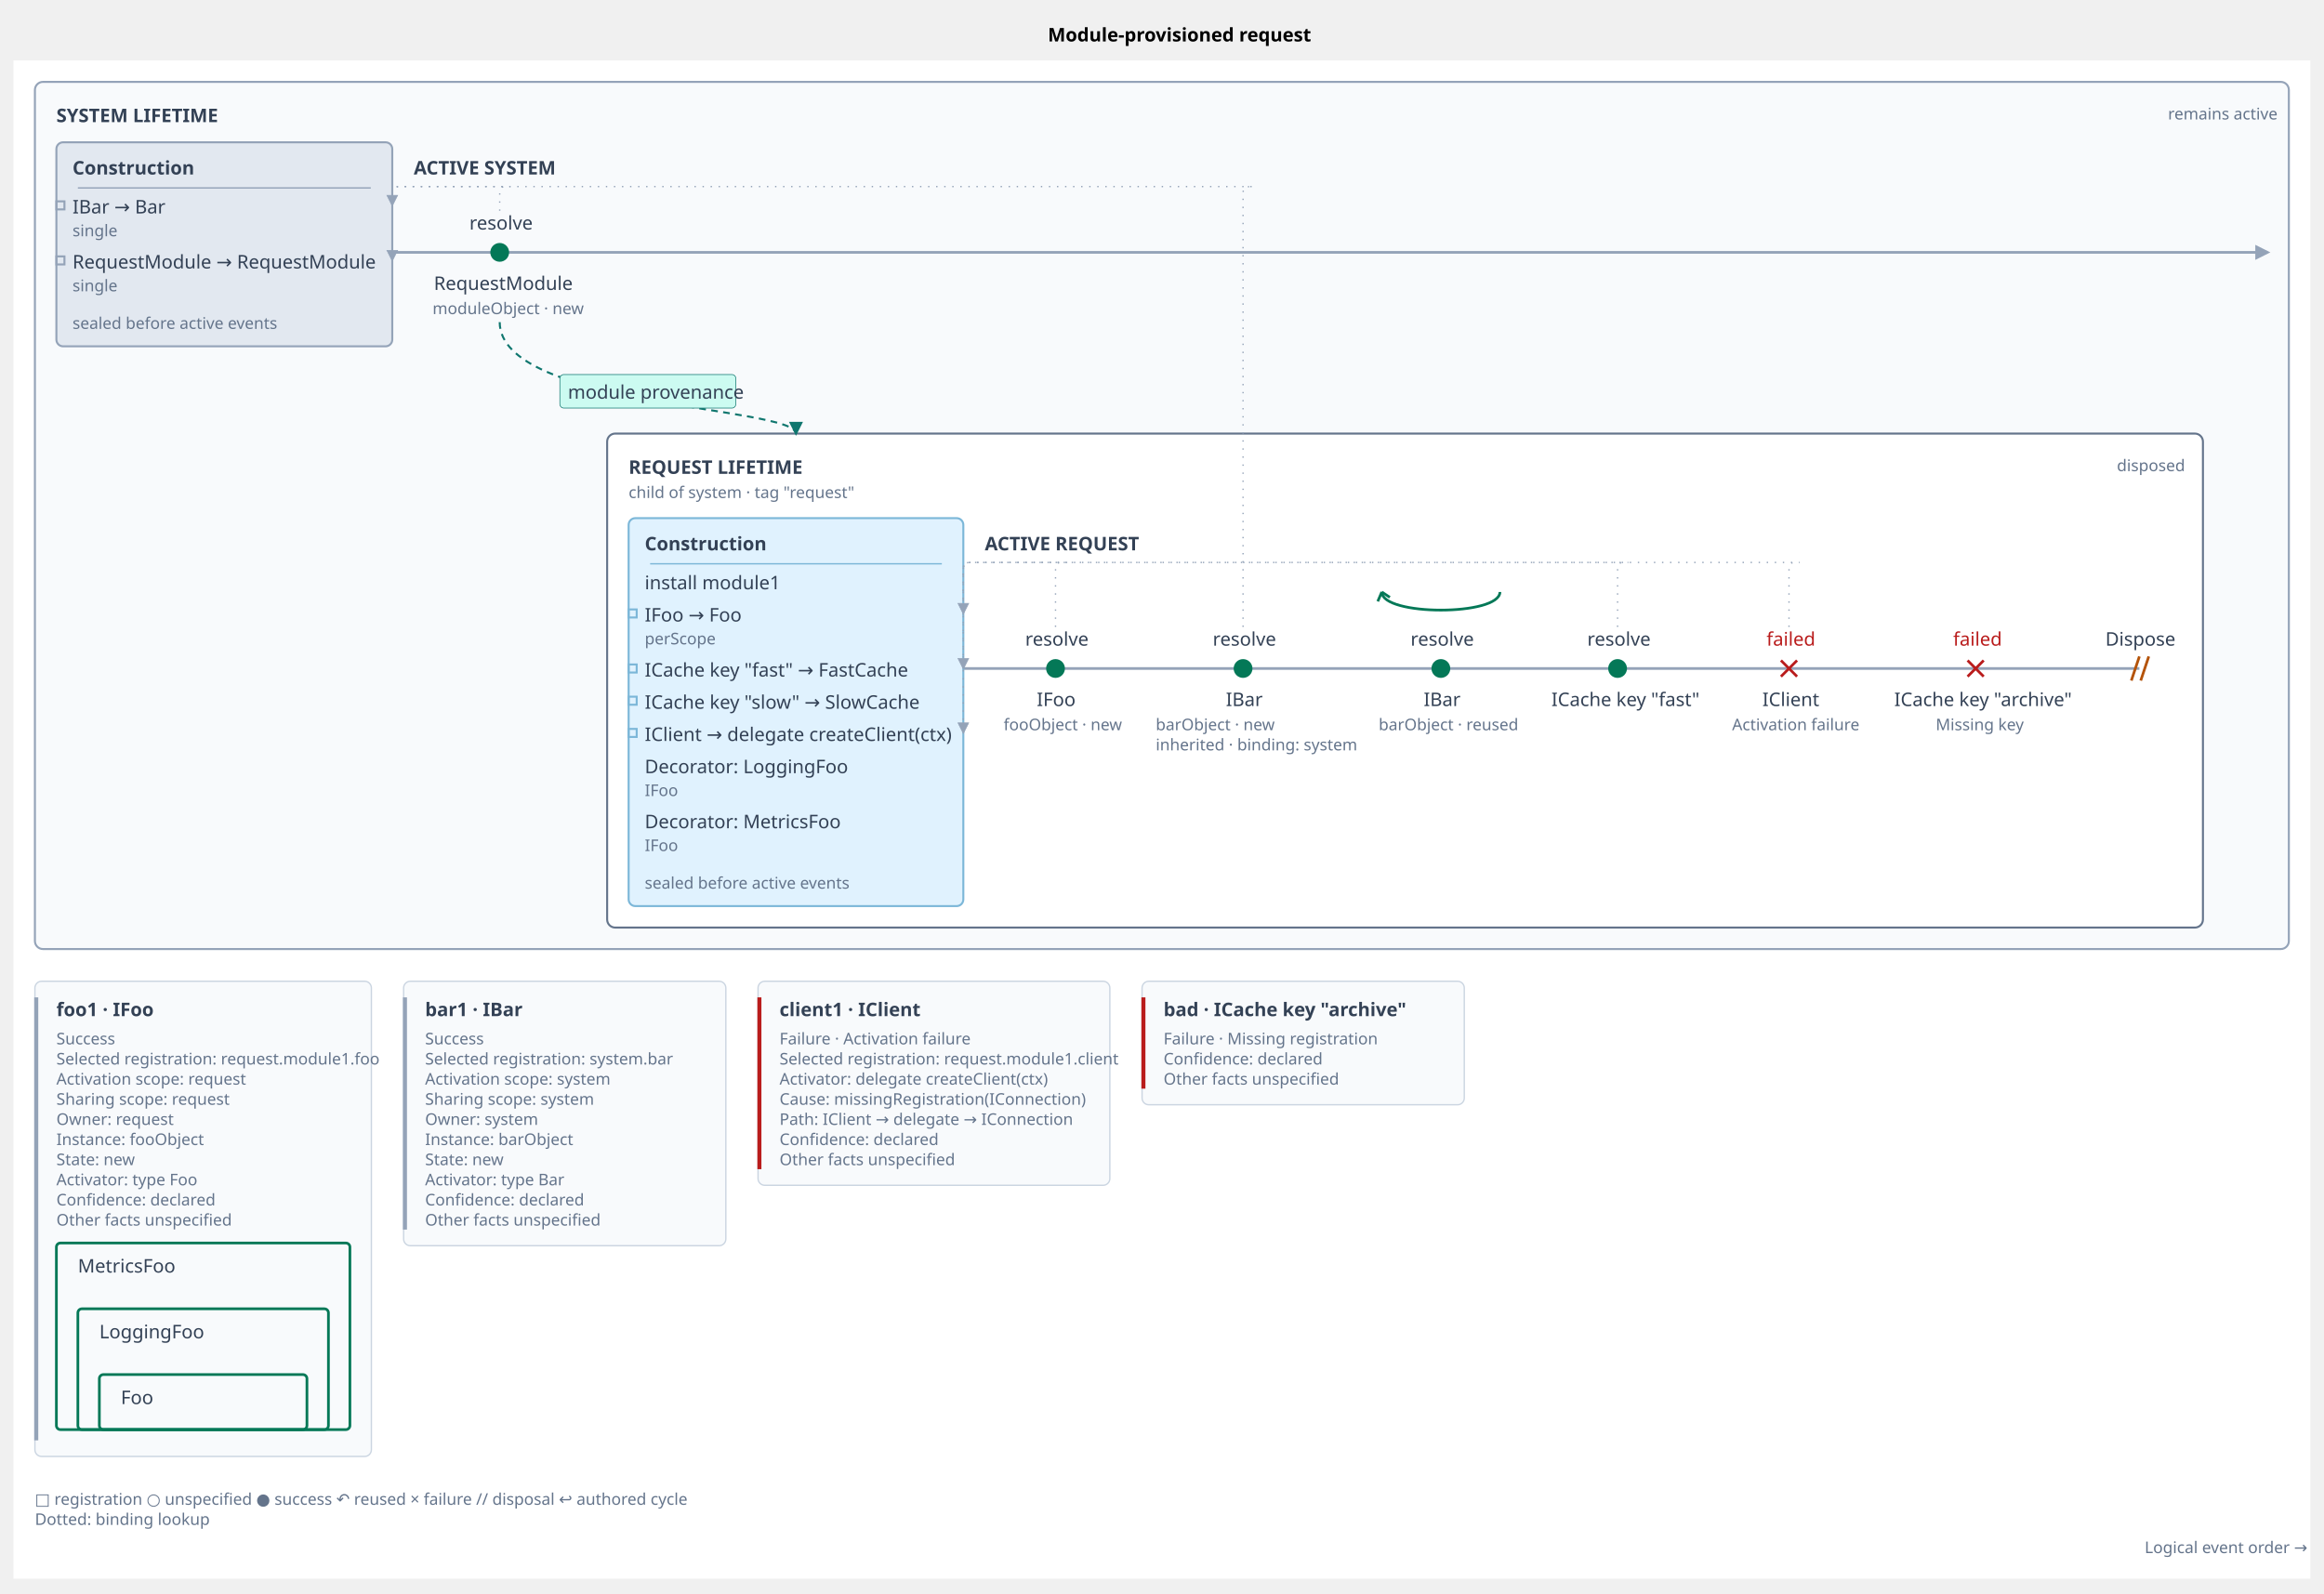
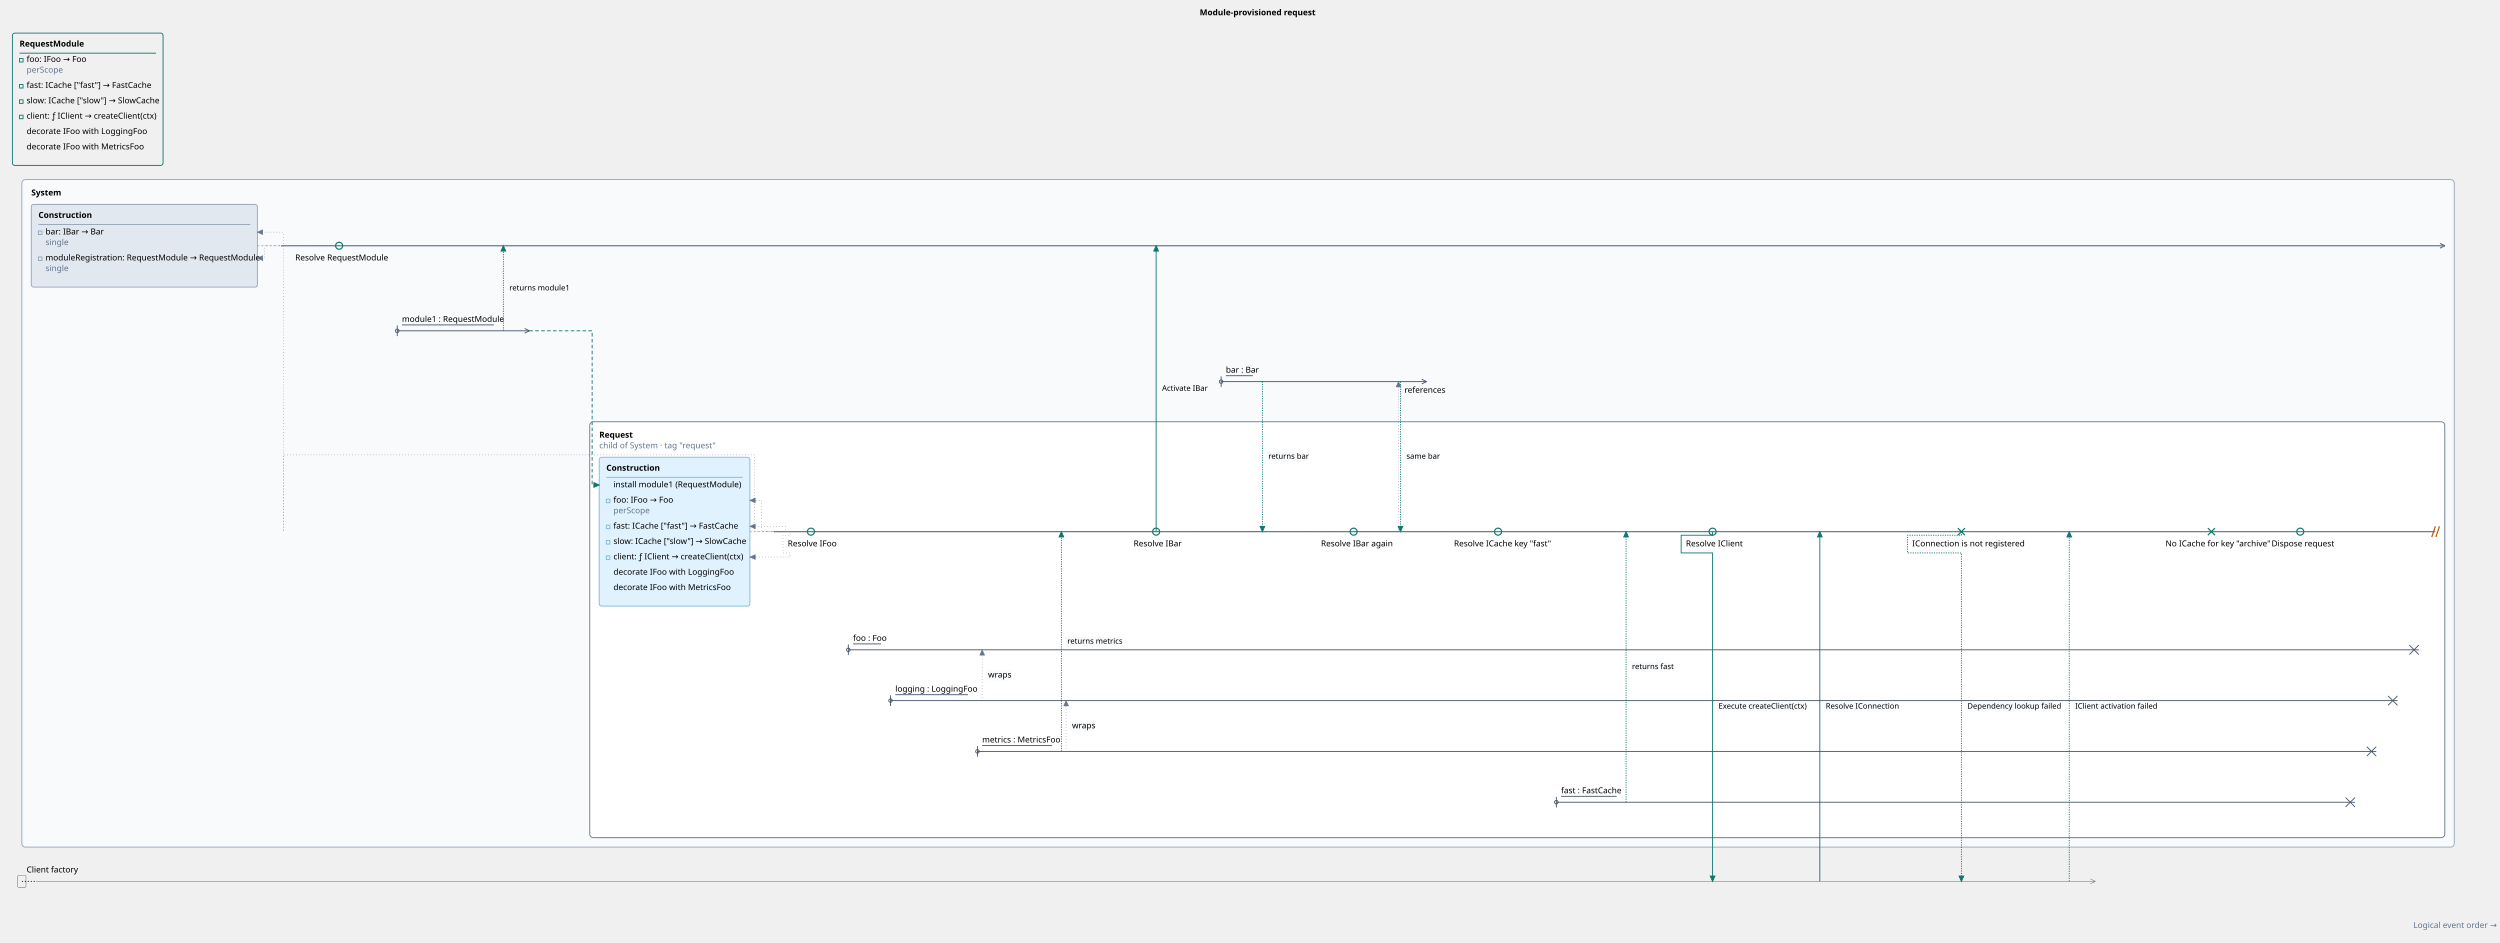
- <svg xmlns="http://www.w3.org/2000/svg" contentStyleType="text/css" data-diagram-type="AUTOFAC" height="1187px" preserveAspectRatio="none" style="width:1731px;height:1187px;background:#FFFFFF;" version="1.1" viewBox="0 0 1731 1187" width="1731px" zoomAndPan="magnify">
+ <svg xmlns="http://www.w3.org/2000/svg" contentStyleType="text/css" data-diagram-type="AUTOFAC" height="1596px" preserveAspectRatio="none" style="width:4232px;height:1596px;background:#FFFFFF;" version="1.1" viewBox="0 0 4232 1596" width="4232px" zoomAndPan="magnify">
  <defs />
  <g font-family="sans-serif" lengthAdjust="spacing">
-     <g class="title">
-       <text fill="#000" font-size="14" font-weight="700" textLength="168.875" x="780.475" y="30.889">Module-provisioned request</text>
-     </g>
-     <rect fill="#FFF" height="1131" width="1710.825" x="10" y="45" />
-     <g class="autofac-scope" data-source-line="10" id="af-scope-system">
-       <rect fill="#F8FAFC" height="646" rx="6" ry="6" style="stroke:#94A3B8;stroke-width:1.5;" width="1678.825" x="26" y="61" />
-       <g class="autofac-event" data-source-line="10" id="af-event-birth-system">
-         <text fill="#334155" font-size="14" font-weight="700" textLength="120.663" x="42" y="91">SYSTEM LIFETIME</text>
-         <text fill="#64748B" font-size="12" textLength="74.025" x="1614.8" y="89">remains active</text>
-       </g>
-       <text fill="#334155" font-size="14" font-weight="700" textLength="108.325" x="308.175" y="130">ACTIVE SYSTEM</text>
-       <line style="stroke:#94A3B8;stroke-width:2;" x1="292.175" x2="1688.825" y1="188" y2="188" />
-       <polygon fill="#94A3B8" points="1688.825,188,1680.825,192,1680.825,184" style="stroke:#94A3B8;stroke-width:2;stroke-linejoin:miter;stroke-miterlimit:10;" />
-     </g>
-     <g class="autofac-scope" data-source-line="21" id="af-scope-request">
-       <rect fill="#FFF" height="368" rx="6" ry="6" style="stroke:#64748B;stroke-width:1.5;" width="1188.6" x="452.225" y="323" />
-       <g class="autofac-event" data-source-line="21" id="af-event-birth-request">
-         <text fill="#334155" font-size="14" font-weight="700" textLength="130.813" x="468.225" y="353">REQUEST LIFETIME</text>
-         <text fill="#64748B" font-size="12" textLength="141.825" x="468.225" y="371">child of system · tag "request"</text>
-         <text fill="#64748B" font-size="12" textLength="48.075" x="1576.75" y="351">disposed</text>
-       </g>
-       <text fill="#334155" font-size="14" font-weight="700" textLength="118.475" x="733.525" y="410">ACTIVE REQUEST</text>
-       <line style="stroke:#94A3B8;stroke-width:2;" x1="717.525" x2="1593.494" y1="498" y2="498" />
-     </g>
-     <g class="autofac-construction" data-source-line="10" id="af-construction-system">
-       <rect fill="#E2E8F0" height="152" rx="5" ry="5" style="stroke:#94A3B8;stroke-width:1.5;" width="250.175" x="42" y="106" />
-       <text fill="#334155" font-size="14" font-weight="700" textLength="78.575" x="54" y="130">Construction</text>
-       <line style="stroke:#94A3B8;stroke-width:1;" x1="58" x2="276.175" y1="140" y2="140" />
-       <g class="autofac-registration" data-source-line="11" id="af-reg-system.bar">
-         <rect fill="none" height="6" style="stroke:#94A3B8;stroke-width:1.5;" width="6" x="42" y="150" />
-         <text fill="#334155" font-size="14" textLength="61.425" x="54" y="159">IBar → Bar</text>
-         <text fill="#64748B" font-size="12" textLength="31.425" x="54" y="176">single</text>
-       </g>
-       <g class="autofac-registration" data-source-line="12" id="af-reg-system.moduleRegistration">
-         <rect fill="none" height="6" style="stroke:#94A3B8;stroke-width:1.5;" width="6" x="42" y="191" />
-         <text fill="#334155" font-size="14" textLength="210.175" x="54" y="200">RequestModule → RequestModule</text>
-         <text fill="#64748B" font-size="12" textLength="31.425" x="54" y="217">single</text>
-       </g>
-       <text fill="#64748B" font-size="12" textLength="136.05" x="54" y="245">sealed before active events</text>
-     </g>
-     <g class="autofac-construction" data-source-line="21" id="af-construction-request">
-       <rect fill="#E0F2FE" height="289" rx="5" ry="5" style="stroke:#7CB7D8;stroke-width:1.5;" width="249.3" x="468.225" y="386" />
-       <text fill="#334155" font-size="14" font-weight="700" textLength="78.575" x="480.225" y="410">Construction</text>
-       <line style="stroke:#7CB7D8;stroke-width:1;" x1="484.225" x2="701.525" y1="420" y2="420" />
-       <g class="autofac-construction" data-source-line="22" id="af-install-request-module1">
-         <text fill="#334155" font-size="14" textLength="89.6" x="480.225" y="439">install module1</text>
-       </g>
-       <g class="autofac-registration" data-source-line="3" id="af-reg-request.module1.foo">
-         <rect fill="none" height="6" style="stroke:#7CB7D8;stroke-width:1.5;" width="6" x="468.225" y="454" />
-         <text fill="#334155" font-size="14" textLength="66.15" x="480.225" y="463">IFoo → Foo</text>
-         <text fill="#64748B" font-size="12" textLength="51.375" x="480.225" y="480">perScope</text>
-       </g>
-       <g class="autofac-registration" data-source-line="4" id="af-reg-request.module1.fast">
-         <rect fill="none" height="6" style="stroke:#7CB7D8;stroke-width:1.5;" width="6" x="468.225" y="495" />
-         <text fill="#334155" font-size="14" textLength="180.338" x="480.225" y="504">ICache key "fast" → FastCache</text>
-       </g>
-       <g class="autofac-registration" data-source-line="5" id="af-reg-request.module1.slow">
-         <rect fill="none" height="6" style="stroke:#7CB7D8;stroke-width:1.5;" width="6" x="468.225" y="519" />
-         <text fill="#334155" font-size="14" textLength="189.175" x="480.225" y="528">ICache key "slow" → SlowCache</text>
-       </g>
-       <g class="autofac-registration" data-source-line="6" id="af-reg-request.module1.client">
-         <rect fill="none" height="6" style="stroke:#7CB7D8;stroke-width:1.5;" width="6" x="468.225" y="543" />
-         <text fill="#334155" font-size="14" textLength="209.3" x="480.225" y="552">IClient → delegate createClient(ctx)</text>
-       </g>
-       <g class="autofac-construction" data-source-line="7" id="af-decorator-request.module1.5">
-         <text fill="#334155" font-size="14" textLength="139.3" x="480.225" y="576">Decorator: LoggingFoo</text>
-         <text fill="#64748B" font-size="12" textLength="24" x="480.225" y="593">IFoo</text>
-       </g>
-       <g class="autofac-construction" data-source-line="8" id="af-decorator-request.module1.6">
-         <text fill="#334155" font-size="14" textLength="134.488" x="480.225" y="617">Decorator: MetricsFoo</text>
-         <text fill="#64748B" font-size="12" textLength="24" x="480.225" y="634">IFoo</text>
-       </g>
-       <text fill="#64748B" font-size="12" textLength="136.05" x="480.225" y="662">sealed before active events</text>
-     </g>
-     <g class="autofac-provenance" data-source-line="22" id="af-provenance-request-module1">
-       <path d="M372.2,240 C372.2,303 592.875,303 592.875,323" fill="none" style="stroke:#0F766E;stroke-width:1.5;stroke-dasharray:5,4;" />
-       <polygon fill="#0F766E" points="592.875,323,588.875,315,596.875,315" style="stroke:#0F766E;stroke-width:1.5;stroke-linejoin:miter;stroke-miterlimit:10;" />
-       <rect fill="#CCFBF1" height="25" rx="3" ry="3" style="stroke:#0F766E;stroke-width:0.5;" width="131.088" x="416.994" y="279" />
-       <text fill="#334155" font-size="14" textLength="119.088" x="422.994" y="297">module provenance</text>
-     </g>
-     <g class="autofac-lookup" data-source-line="14" id="af-lookup-module1">
-       <path d="M372.2,157 L372.2,147 C372.2,139 372.2,139 380.2,139 L300.175,139 C292.175,139 292.175,139 292.175,147 L292.175,194.5" fill="none" style="stroke:#94A3B8;stroke-width:1;stroke-dasharray:1,5;" />
-       <polygon fill="#94A3B8" points="292.175,194.5,288.175,186.5,296.175,186.5" style="stroke:#94A3B8;stroke-width:0.5;stroke-linejoin:miter;stroke-miterlimit:10;" />
-     </g>
-     <g class="autofac-lookup" data-source-line="24" id="af-lookup-foo1">
-       <path d="M786.188,467 L786.188,427 C786.188,419 786.188,419 794.188,419 L725.525,419 C717.525,419 717.525,419 717.525,427 L717.525,457.5" fill="none" style="stroke:#94A3B8;stroke-width:1;stroke-dasharray:1,5;" />
-       <polygon fill="#94A3B8" points="717.525,457.5,713.525,449.5,721.525,449.5" style="stroke:#94A3B8;stroke-width:0.5;stroke-linejoin:miter;stroke-miterlimit:10;" />
-     </g>
-     <g class="autofac-lookup" data-source-line="34" id="af-lookup-bar1">
-       <path d="M925.875,467 L925.875,147 C925.875,139 925.875,139 933.875,139 L300.175,139 C292.175,139 292.175,139 292.175,147 L292.175,153.5" fill="none" style="stroke:#94A3B8;stroke-width:1;stroke-dasharray:1,5;" />
-       <polygon fill="#94A3B8" points="292.175,153.5,288.175,145.5,296.175,145.5" style="stroke:#94A3B8;stroke-width:0.5;stroke-linejoin:miter;stroke-miterlimit:10;" />
-     </g>
-     <g class="autofac-lookup" data-source-line="45" id="af-lookup-fast1">
-       <path d="M1204.831,467 L1204.831,427 C1204.831,419 1204.831,419 1212.831,419 L725.525,419 C717.525,419 717.525,419 717.525,427 L717.525,498.5" fill="none" style="stroke:#94A3B8;stroke-width:1;stroke-dasharray:1,5;" />
-       <polygon fill="#94A3B8" points="717.525,498.5,713.525,490.5,721.525,490.5" style="stroke:#94A3B8;stroke-width:0.5;stroke-linejoin:miter;stroke-miterlimit:10;" />
-     </g>
-     <g class="autofac-lookup" data-source-line="47" id="af-lookup-client1">
-       <path d="M1332.513,467 L1332.513,427 C1332.513,419 1332.513,419 1340.513,419 L725.525,419 C717.525,419 717.525,419 717.525,427 L717.525,546.5" fill="none" style="stroke:#94A3B8;stroke-width:1;stroke-dasharray:1,5;" />
-       <polygon fill="#94A3B8" points="717.525,546.5,713.525,538.5,721.525,538.5" style="stroke:#94A3B8;stroke-width:0.5;stroke-linejoin:miter;stroke-miterlimit:10;" />
-     </g>
-     <g class="autofac-event" data-source-line="14" id="af-event-module1">
-       <ellipse cx="372.2" cy="188" fill="#047857" rx="6" ry="6" style="stroke:#047857;stroke-width:2;" />
-       <text fill="#334155" font-size="14" textLength="45.15" x="349.625" y="171">resolve</text>
-       <g class="autofac-instance" data-source-line="14" id="af-instance-moduleObject-module1">
-         <text fill="#334155" font-size="14" textLength="98.088" x="323.156" y="216">RequestModule</text>
-         <text fill="#64748B" font-size="12" textLength="100.05" x="322.175" y="234">moduleObject · new</text>
-       </g>
-     </g>
-     <g class="autofac-event" data-source-line="24" id="af-event-foo1">
-       <ellipse cx="786.188" cy="498" fill="#047857" rx="6" ry="6" style="stroke:#047857;stroke-width:2;" />
-       <text fill="#334155" font-size="14" textLength="45.15" x="763.613" y="481">resolve</text>
-       <g class="autofac-instance" data-source-line="24" id="af-instance-fooObject-foo1">
-         <text fill="#334155" font-size="14" textLength="28" x="772.188" y="526">IFoo</text>
-         <text fill="#64748B" font-size="12" textLength="77.325" x="747.525" y="544">fooObject · new</text>
-       </g>
-     </g>
-     <g class="autofac-event" data-source-line="34" id="af-event-bar1">
-       <ellipse cx="925.875" cy="498" fill="#047857" rx="6" ry="6" style="stroke:#047857;stroke-width:2;" />
-       <text fill="#334155" font-size="14" textLength="45.15" x="903.3" y="481">resolve</text>
-       <g class="autofac-instance" data-source-line="34" id="af-instance-barObject-bar1">
-         <text fill="#334155" font-size="14" textLength="25.638" x="913.056" y="526">IBar</text>
-         <text fill="#64748B" font-size="12" textLength="78" x="860.85" y="544">barObject · new</text>
-         <text fill="#64748B" font-size="12" textLength="130.05" x="860.85" y="559">inherited · binding: system</text>
-       </g>
-     </g>
-     <g class="autofac-event" data-source-line="43" id="af-event-bar2">
-       <ellipse cx="1073.213" cy="498" fill="#047857" rx="6" ry="6" style="stroke:#047857;stroke-width:2;" />
-       <path d="M1117.213,441 C1117.213,459 1029.213,459 1029.213,441" fill="none" style="stroke:#047857;stroke-width:2;" />
-       <line style="stroke:#047857;stroke-width:2;" x1="1029.213" x2="1026.213" y1="441" y2="448" />
-       <line style="stroke:#047857;stroke-width:2;" x1="1029.213" x2="1035.213" y1="441" y2="445" />
-       <text fill="#334155" font-size="14" textLength="45.15" x="1050.638" y="481">resolve</text>
-       <g class="autofac-instance" data-source-line="43" id="af-instance-barObject-bar2">
-         <text fill="#334155" font-size="14" textLength="25.638" x="1060.394" y="526">IBar</text>
-         <text fill="#64748B" font-size="12" textLength="92.625" x="1026.9" y="544">barObject · reused</text>
-       </g>
-     </g>
-     <g class="autofac-event" data-source-line="45" id="af-event-fast1">
-       <ellipse cx="1204.831" cy="498" fill="#047857" rx="6" ry="6" style="stroke:#047857;stroke-width:2;" />
-       <text fill="#334155" font-size="14" textLength="45.15" x="1182.256" y="481">resolve</text>
-       <text fill="#334155" font-size="14" textLength="98.613" x="1155.525" y="526">ICache key "fast"</text>
-     </g>
-     <g class="autofac-event" data-source-line="47" id="af-event-client1">
-       <line style="stroke:#B91C1C;stroke-width:2;" x1="1326.513" x2="1338.513" y1="492" y2="504" />
-       <line style="stroke:#B91C1C;stroke-width:2;" x1="1326.513" x2="1338.513" y1="504" y2="492" />
-       <text fill="#B91C1C" font-size="14" textLength="33.513" x="1315.756" y="481">failed</text>
-       <text fill="#334155" font-size="14" textLength="39.725" x="1312.65" y="526">IClient</text>
-       <text fill="#64748B" font-size="12" textLength="84.75" x="1290.138" y="544">Activation failure</text>
-     </g>
-     <g class="autofac-event" data-source-line="53" id="af-event-bad">
-       <line style="stroke:#B91C1C;stroke-width:2;" x1="1465.525" x2="1477.525" y1="492" y2="504" />
-       <line style="stroke:#B91C1C;stroke-width:2;" x1="1465.525" x2="1477.525" y1="504" y2="492" />
-       <text fill="#B91C1C" font-size="14" textLength="33.513" x="1454.769" y="481">failed</text>
-       <text fill="#334155" font-size="14" textLength="121.275" x="1410.888" y="526">ICache key "archive"</text>
-       <text fill="#64748B" font-size="12" textLength="59.4" x="1441.825" y="544">Missing key</text>
-     </g>
-     <g class="autofac-event" data-source-line="55" id="af-event-dispose-request-1">
-       <line style="stroke:#B45309;stroke-width:2;" x1="1587.494" x2="1593.494" y1="507" y2="489" />
-       <line style="stroke:#B45309;stroke-width:2;" x1="1594.494" x2="1600.494" y1="507" y2="489" />
-       <text fill="#334155" font-size="14" textLength="50.663" x="1568.163" y="481">Dispose</text>
-     </g>
-     <g class="autofac-diagnostic" data-source-line="24" id="af-diagnostic-foo1">
-       <rect fill="#F8FAFC" height="354" rx="5" ry="5" style="stroke:#CBD5E1;stroke-width:1;" width="250.625" x="26" y="731" />
-       <line style="stroke:#94A3B8;stroke-width:3;" x1="27" x2="27" y1="743" y2="1073" />
-       <text fill="#334155" font-size="14" font-weight="700" textLength="59.85" x="42" y="757">foo1 · IFoo</text>
-       <text fill="#64748B" font-size="12" textLength="45.375" x="42" y="778">Success</text>
-       <text fill="#64748B" font-size="12" textLength="218.625" x="42" y="793">Selected registration: request.module1.foo</text>
-       <text fill="#64748B" font-size="12" textLength="127.35" x="42" y="808">Activation scope: request</text>
-       <text fill="#64748B" font-size="12" textLength="116.7" x="42" y="823">Sharing scope: request</text>
-       <text fill="#64748B" font-size="12" textLength="78.6" x="42" y="838">Owner: request</text>
-       <text fill="#64748B" font-size="12" textLength="99.9" x="42" y="853">Instance: fooObject</text>
-       <text fill="#64748B" font-size="12" textLength="53.325" x="42" y="868">State: new</text>
-       <text fill="#64748B" font-size="12" textLength="93.3" x="42" y="883">Activator: type Foo</text>
-       <text fill="#64748B" font-size="12" textLength="110.1" x="42" y="898">Confidence: declared</text>
-       <text fill="#64748B" font-size="12" textLength="115.95" x="42" y="913">Other facts unspecified</text>
-       <g class="autofac-instance" data-source-line="24" id="af-instance-foo1-decorator-0">
-         <rect fill="none" height="139" rx="3" ry="3" style="stroke:#047857;stroke-width:2;" width="218.625" x="42" y="926" />
-         <text fill="#334155" font-size="14" textLength="69.213" x="58" y="948">MetricsFoo</text>
-       </g>
-       <g class="autofac-instance" data-source-line="24" id="af-instance-foo1-decorator-1">
-         <rect fill="none" height="90" rx="3" ry="3" style="stroke:#047857;stroke-width:2;" width="186.625" x="58" y="975" />
-         <text fill="#334155" font-size="14" textLength="74.025" x="74" y="997">LoggingFoo</text>
-       </g>
-       <g class="autofac-instance" data-source-line="24" id="af-instance-foo1-decorator-2">
-         <rect fill="none" height="41" rx="3" ry="3" style="stroke:#047857;stroke-width:2;" width="154.625" x="74" y="1024" />
-         <text fill="#334155" font-size="14" textLength="24.15" x="90" y="1046">Foo</text>
-       </g>
-     </g>
-     <g class="autofac-diagnostic" data-source-line="34" id="af-diagnostic-bar1">
-       <rect fill="#F8FAFC" height="197" rx="5" ry="5" style="stroke:#CBD5E1;stroke-width:1;" width="240" x="300.625" y="731" />
-       <line style="stroke:#94A3B8;stroke-width:3;" x1="301.625" x2="301.625" y1="743" y2="916" />
-       <text fill="#334155" font-size="14" font-weight="700" textLength="58.275" x="316.625" y="757">bar1 · IBar</text>
-       <text fill="#64748B" font-size="12" textLength="45.375" x="316.625" y="778">Success</text>
-       <text fill="#64748B" font-size="12" textLength="167.925" x="316.625" y="793">Selected registration: system.bar</text>
-       <text fill="#64748B" font-size="12" textLength="125.325" x="316.625" y="808">Activation scope: system</text>
-       <text fill="#64748B" font-size="12" textLength="114.675" x="316.625" y="823">Sharing scope: system</text>
-       <text fill="#64748B" font-size="12" textLength="76.575" x="316.625" y="838">Owner: system</text>
-       <text fill="#64748B" font-size="12" textLength="100.575" x="316.625" y="853">Instance: barObject</text>
-       <text fill="#64748B" font-size="12" textLength="53.325" x="316.625" y="868">State: new</text>
-       <text fill="#64748B" font-size="12" textLength="91.275" x="316.625" y="883">Activator: type Bar</text>
-       <text fill="#64748B" font-size="12" textLength="110.1" x="316.625" y="898">Confidence: declared</text>
-       <text fill="#64748B" font-size="12" textLength="115.95" x="316.625" y="913">Other facts unspecified</text>
-     </g>
-     <g class="autofac-diagnostic" data-source-line="47" id="af-diagnostic-client1">
-       <rect fill="#F8FAFC" height="152" rx="5" ry="5" style="stroke:#CBD5E1;stroke-width:1;" width="262.025" x="564.625" y="731" />
-       <line style="stroke:#B91C1C;stroke-width:3;" x1="565.625" x2="565.625" y1="743" y2="871" />
-       <text fill="#334155" font-size="14" font-weight="700" textLength="84.875" x="580.625" y="757">client1 · IClient</text>
-       <text fill="#64748B" font-size="12" textLength="125.475" x="580.625" y="778">Failure · Activation failure</text>
-       <text fill="#64748B" font-size="12" textLength="230.025" x="580.625" y="793">Selected registration: request.module1.client</text>
-       <text fill="#64748B" font-size="12" textLength="183.3" x="580.625" y="808">Activator: delegate createClient(ctx)</text>
-       <text fill="#64748B" font-size="12" textLength="214.8" x="580.625" y="823">Cause: missingRegistration(IConnection)</text>
-       <text fill="#64748B" font-size="12" textLength="196.125" x="580.625" y="838">Path: IClient → delegate → IConnection</text>
-       <text fill="#64748B" font-size="12" textLength="110.1" x="580.625" y="853">Confidence: declared</text>
-       <text fill="#64748B" font-size="12" textLength="115.95" x="580.625" y="868">Other facts unspecified</text>
-     </g>
-     <g class="autofac-diagnostic" data-source-line="53" id="af-diagnostic-bad">
-       <rect fill="#F8FAFC" height="92" rx="5" ry="5" style="stroke:#CBD5E1;stroke-width:1;" width="240" x="850.65" y="731" />
-       <line style="stroke:#B91C1C;stroke-width:3;" x1="851.65" x2="851.65" y1="743" y2="811" />
-       <text fill="#334155" font-size="14" font-weight="700" textLength="149.275" x="866.65" y="757">bad · ICache key "archive"</text>
-       <text fill="#64748B" font-size="12" textLength="140.775" x="866.65" y="778">Failure · Missing registration</text>
-       <text fill="#64748B" font-size="12" textLength="110.1" x="866.65" y="793">Confidence: declared</text>
-       <text fill="#64748B" font-size="12" textLength="115.95" x="866.65" y="808">Other facts unspecified</text>
-     </g>
-     <g class="autofac-legend" id="af-legend">
-       <text fill="#64748B" font-size="12" textLength="407.1" x="26" y="1121">□ registration   ○ unspecified   ● success   ↶ reused   × failure   // disposal   ↩ authored cycle</text>
-       <text fill="#64748B" font-size="12" textLength="112.8" x="26" y="1136">Dotted: binding lookup</text>
-       <text fill="#64748B" font-size="12" textLength="107.4" x="1597.425" y="1157">Logical event order →</text>
+     <g class="title" data-source-line="1">
+       <text fill="#000" font-size="14" font-weight="700" textLength="168.875" x="2030.822" y="25.889">Module-provisioned request</text>
+     </g>
+     <g class="autofac-module" data-source-line="3" id="af-module-RequestModule">
+       <rect fill="none" height="224" rx="4" ry="4" style="stroke:#0F766E;stroke-width:1.5;" width="255.025" x="21" y="56" />
+       <text fill="#000" font-size="14" font-weight="700" textLength="98.088" x="33" y="78.889">RequestModule</text>
+       <line style="stroke:#0F766E;stroke-width:1.5;" x1="33" x2="264.025" y1="90" y2="90" />
+       <g class="autofac-registration" data-source-line="4" id="af-module-reg-RequestModule.foo">
+         <rect fill="none" height="6" style="stroke:#0F766E;stroke-width:1.5;" width="6" x="33" y="99" />
+         <text fill="#000" font-size="14" textLength="89.425" x="45" y="104.889">foo: IFoo → Foo</text>
+         <text fill="#64748B" font-size="14" textLength="59.938" x="45" y="122.889">perScope</text>
+       </g>
+       <g class="autofac-registration" data-source-line="5" id="af-module-reg-RequestModule.fast">
+         <rect fill="none" height="6" style="stroke:#0F766E;stroke-width:1.5;" width="6" x="33" y="143" />
+         <text fill="#000" font-size="14" textLength="192.588" x="45" y="148.889">fast: ICache ["fast"] → FastCache</text>
+       </g>
+       <g class="autofac-registration" data-source-line="6" id="af-module-reg-RequestModule.slow">
+         <rect fill="none" height="6" style="stroke:#0F766E;stroke-width:1.5;" width="6" x="33" y="169" />
+         <text fill="#000" font-size="14" textLength="207.025" x="45" y="174.889">slow: ICache ["slow"] → SlowCache</text>
+       </g>
+       <g class="autofac-registration" data-source-line="7" id="af-module-reg-RequestModule.client">
+         <rect fill="none" height="6" style="stroke:#0F766E;stroke-width:1.5;" width="6" x="33" y="195" />
+         <text fill="#000" font-size="14" textLength="199.938" x="45" y="200.889">client: ƒ IClient → createClient(ctx)</text>
+       </g>
+       <g class="autofac-registration" data-source-line="8" id="af-module-reg-.af-1">
+         <text fill="#000" font-size="14" textLength="181.388" x="45" y="226.889">decorate IFoo with LoggingFoo</text>
+       </g>
+       <g class="autofac-registration" data-source-line="9" id="af-module-reg-.af-2">
+         <text fill="#000" font-size="14" textLength="176.575" x="45" y="252.889">decorate IFoo with MetricsFoo</text>
+       </g>
+     </g>
+     <g class="autofac-scope" data-source-line="11" id="af-scope-system">
+       <rect fill="#F8FAFC" height="1130" rx="6" ry="6" style="stroke:#94A3B8;stroke-width:1.5;" width="4117.519" x="37" y="304" />
+       <text fill="#000" font-size="14" font-weight="700" textLength="46.637" x="53" y="330.889">System</text>
+       <line style="stroke:#94A3B8;stroke-width:1.5;stroke-dasharray:3,4;" x1="435.687" x2="475.687" y1="416" y2="416" />
+       <line style="stroke:#64748B;stroke-width:2;" x1="475.687" x2="4138.519" y1="416" y2="416" />
+       <line style="stroke:#64748B;stroke-width:2;" x1="4138.519" x2="4130.519" y1="416" y2="412" />
+       <line style="stroke:#64748B;stroke-width:2;" x1="4138.519" x2="4130.519" y1="416" y2="420" />
+     </g>
+     <g class="autofac-scope" data-source-line="22" id="af-scope-request">
+       <rect fill="#FFF" height="704" rx="6" ry="6" style="stroke:#64748B;stroke-width:1.5;" width="3140.15" x="998.369" y="714" />
+       <text fill="#000" font-size="14" font-weight="700" textLength="52.15" x="1014.369" y="740.889">Request</text>
+       <text fill="#64748B" font-size="14" textLength="167.825" x="1014.369" y="758.889">child of System · tag "request"</text>
+       <line style="stroke:#7CB7D8;stroke-width:1.5;stroke-dasharray:3,4;" x1="1269.394" x2="1309.394" y1="900" y2="900" />
+       <line style="stroke:#64748B;stroke-width:2;" x1="1309.394" x2="4122.519" y1="900" y2="900" />
+     </g>
+     <g class="autofac-construction" data-source-line="11" id="af-construction-system">
+       <rect fill="#E2E8F0" height="140" rx="4" ry="4" style="stroke:#94A3B8;stroke-width:1.5;" width="382.687" x="53" y="346" />
+       <text fill="#000" font-size="14" font-weight="700" textLength="78.575" x="65" y="368.889">Construction</text>
+       <line style="stroke:#94A3B8;stroke-width:1.5;" x1="65" x2="423.687" y1="380" y2="380" />
+       <g class="autofac-registration" data-source-line="12" id="af-reg-system.bar">
+         <rect fill="none" height="6" style="stroke:#94A3B8;stroke-width:1.5;" width="6" x="65" y="391" />
+         <text fill="#000" font-size="14" textLength="85.487" x="77" y="396.889">bar: IBar → Bar</text>
+         <text fill="#64748B" font-size="14" textLength="36.663" x="77" y="414.889">single</text>
+       </g>
+       <g class="autofac-registration" data-source-line="13" id="af-reg-system.moduleRegistration">
+         <rect fill="none" height="6" style="stroke:#94A3B8;stroke-width:1.5;" width="6" x="65" y="435" />
+         <text fill="#000" font-size="14" textLength="334.687" x="77" y="440.889">moduleRegistration: RequestModule → RequestModule</text>
+         <text fill="#64748B" font-size="14" textLength="36.663" x="77" y="458.889">single</text>
+       </g>
+     </g>
+     <g class="autofac-construction" data-source-line="22" id="af-construction-request">
+       <rect fill="#E0F2FE" height="252" rx="4" ry="4" style="stroke:#7CB7D8;stroke-width:1.5;" width="255.025" x="1014.369" y="774" />
+       <text fill="#000" font-size="14" font-weight="700" textLength="78.575" x="1026.369" y="796.889">Construction</text>
+       <line style="stroke:#7CB7D8;stroke-width:1.5;" x1="1026.369" x2="1257.394" y1="808" y2="808" />
+       <g class="autofac-install" data-source-line="23" id="af-reg-request.module1">
+         <text fill="#000" font-size="14" textLength="196.963" x="1038.369" y="824.889">install module1 (RequestModule)</text>
+       </g>
+       <g class="autofac-registration" data-source-line="4" id="af-reg-request.module1.foo">
+         <rect fill="none" height="6" style="stroke:#7CB7D8;stroke-width:1.5;" width="6" x="1026.369" y="845" />
+         <text fill="#000" font-size="14" textLength="89.425" x="1038.369" y="850.889">foo: IFoo → Foo</text>
+         <text fill="#64748B" font-size="14" textLength="59.938" x="1038.369" y="868.889">perScope</text>
+       </g>
+       <g class="autofac-registration" data-source-line="5" id="af-reg-request.module1.fast">
+         <rect fill="none" height="6" style="stroke:#7CB7D8;stroke-width:1.5;" width="6" x="1026.369" y="889" />
+         <text fill="#000" font-size="14" textLength="192.588" x="1038.369" y="894.889">fast: ICache ["fast"] → FastCache</text>
+       </g>
+       <g class="autofac-registration" data-source-line="6" id="af-reg-request.module1.slow">
+         <rect fill="none" height="6" style="stroke:#7CB7D8;stroke-width:1.5;" width="6" x="1026.369" y="915" />
+         <text fill="#000" font-size="14" textLength="207.025" x="1038.369" y="920.889">slow: ICache ["slow"] → SlowCache</text>
+       </g>
+       <g class="autofac-registration" data-source-line="7" id="af-reg-request.module1.client">
+         <rect fill="none" height="6" style="stroke:#7CB7D8;stroke-width:1.5;" width="6" x="1026.369" y="941" />
+         <text fill="#000" font-size="14" textLength="199.938" x="1038.369" y="946.889">client: ƒ IClient → createClient(ctx)</text>
+       </g>
+       <g class="autofac-decoration" data-source-line="8" id="af-reg-.af-9">
+         <text fill="#000" font-size="14" textLength="181.388" x="1038.369" y="972.889">decorate IFoo with LoggingFoo</text>
+       </g>
+       <g class="autofac-decoration" data-source-line="9" id="af-reg-.af-10">
+         <text fill="#000" font-size="14" textLength="176.575" x="1038.369" y="998.889">decorate IFoo with MetricsFoo</text>
+       </g>
+     </g>
+     <g class="autofac-instance" data-source-line="16" id="af-instance-module1">
+       <text fill="#000" font-size="14" textLength="155.663" x="680.438" y="544.889">module1 : RequestModule</text>
+       <line style="stroke:#475569;stroke-width:1.5;" x1="680.438" x2="836.1" y1="550" y2="550" />
+       <line style="stroke:#475569;stroke-width:1.5;" x1="672.438" x2="896.1" y1="560" y2="560" />
+       <line style="stroke:#475569;stroke-width:1.5;" x1="896.1" x2="888.1" y1="560" y2="556" />
+       <line style="stroke:#475569;stroke-width:1.5;" x1="896.1" x2="888.1" y1="560" y2="564" />
+     </g>
+     <g class="autofac-instance" data-source-line="29" id="af-instance-bar">
+       <text fill="#000" font-size="14" textLength="45.85" x="2075.131" y="630.889">bar : Bar</text>
+       <line style="stroke:#475569;stroke-width:1.5;" x1="2075.131" x2="2120.981" y1="636" y2="636" />
+       <line style="stroke:#475569;stroke-width:1.5;" x1="2067.131" x2="2414.731" y1="646" y2="646" />
+       <line style="stroke:#475569;stroke-width:1.5;" x1="2414.731" x2="2406.731" y1="646" y2="642" />
+       <line style="stroke:#475569;stroke-width:1.5;" x1="2414.731" x2="2406.731" y1="646" y2="650" />
+     </g>
+     <g class="autofac-instance" data-source-line="26" id="af-instance-foo">
+       <text fill="#000" font-size="14" textLength="47.425" x="1444.056" y="1084.889">foo : Foo</text>
+       <line style="stroke:#475569;stroke-width:1.5;" x1="1444.056" x2="1491.481" y1="1090" y2="1090" />
+       <line style="stroke:#475569;stroke-width:1.5;" x1="1436.056" x2="4094.519" y1="1100" y2="1100" />
+     </g>
+     <g class="autofac-instance" data-source-line="27" id="af-instance-logging">
+       <text fill="#000" font-size="14" textLength="123.113" x="1515.481" y="1170.889">logging : LoggingFoo</text>
+       <line style="stroke:#475569;stroke-width:1.5;" x1="1515.481" x2="1638.594" y1="1176" y2="1176" />
+       <line style="stroke:#475569;stroke-width:1.5;" x1="1507.481" x2="4058.519" y1="1186" y2="1186" />
+     </g>
+     <g class="autofac-instance" data-source-line="28" id="af-instance-metrics">
+       <text fill="#000" font-size="14" textLength="118.125" x="1662.594" y="1256.889">metrics : MetricsFoo</text>
+       <line style="stroke:#475569;stroke-width:1.5;" x1="1662.594" x2="1780.719" y1="1262" y2="1262" />
+       <line style="stroke:#475569;stroke-width:1.5;" x1="1654.594" x2="4022.519" y1="1272" y2="1272" />
+     </g>
+     <g class="autofac-instance" data-source-line="30" id="af-instance-fast">
+       <text fill="#000" font-size="14" textLength="94.063" x="2642.544" y="1342.889">fast : FastCache</text>
+       <line style="stroke:#475569;stroke-width:1.5;" x1="2642.544" x2="2736.606" y1="1348" y2="1348" />
+       <line style="stroke:#475569;stroke-width:1.5;" x1="2634.544" x2="3986.519" y1="1358" y2="1358" />
+     </g>
+     <g class="autofac-participant" data-source-line="31" id="af-participant-factory">
+       <text fill="#000" font-size="14" textLength="77.788" x="45" y="1476.889">Client factory</text>
+       <rect fill="none" height="20" rx="1.5" ry="1.5" style="stroke:#181818;stroke-width:0.5;" width="14" x="30" y="1482" />
+       <line style="stroke:#181818;stroke-width:1.5;stroke-dasharray:2,3;" x1="37" x2="61" y1="1492" y2="1492" />
+       <line style="stroke:#181818;stroke-width:0.5;" x1="61" x2="3546.8" y1="1492" y2="1492" />
+       <line style="stroke:#181818;stroke-width:0.5;" x1="3546.8" x2="3538.8" y1="1492" y2="1488" />
+       <line style="stroke:#181818;stroke-width:0.5;" x1="3546.8" x2="3538.8" y1="1492" y2="1496" />
+     </g>
+     <g class="autofac-message" data-source-line="19" id="af-message-.af-6">
+       <path d="M852.1,560 L852.1,416" fill="none" style="stroke:#0F766E;stroke-width:1.5;stroke-dasharray:2,2;" />
+       <polygon fill="#0F766E" points="852.1,416,856.1,425,848.1,425" style="stroke:#0F766E;stroke-width:1.5;stroke-linejoin:miter;stroke-miterlimit:10;" />
+       <rect fill="#F8FAFC" height="17" rx="1.5" ry="1.5" width="96.269" x="859.1" y="479.5" />
+       <text fill="#000" font-size="13" textLength="90.269" x="862.1" y="491.611">returns module1</text>
+     </g>
+     <g class="autofac-message" data-source-line="37" id="af-message-.af-15">
+       <path d="M1796.719,1272 L1796.719,900" fill="none" style="stroke:#0F766E;stroke-width:1.5;stroke-dasharray:2,2;" />
+       <polygon fill="#0F766E" points="1796.719,900,1800.719,909,1792.719,909" style="stroke:#0F766E;stroke-width:1.5;stroke-linejoin:miter;stroke-miterlimit:10;" />
+       <rect fill="#F8FAFC" height="17" rx="1.5" ry="1.5" width="88.225" x="1803.719" y="1077.5" />
+       <text fill="#000" font-size="13" textLength="82.225" x="1806.719" y="1089.611">returns metrics</text>
+     </g>
+     <g class="autofac-message" data-source-line="43" id="af-message-.af-19">
+       <path d="M1957.094,900 L1957.094,416" fill="none" style="stroke:#0F766E;stroke-width:1.5;" />
+       <polygon fill="#0F766E" points="1957.094,416,1961.094,425,1953.094,425" style="stroke:#0F766E;stroke-width:1.5;stroke-linejoin:miter;stroke-miterlimit:10;" />
+       <rect fill="#F8FAFC" height="17" rx="1.5" ry="1.5" width="76.038" x="1964.094" y="649.5" />
+       <text fill="#000" font-size="13" textLength="70.038" x="1967.094" y="661.611">Activate IBar</text>
+     </g>
+     <g class="autofac-message" data-source-line="45" id="af-message-.af-21">
+       <path d="M2136.981,646 L2136.981,900" fill="none" style="stroke:#0F766E;stroke-width:1.5;stroke-dasharray:2,2;" />
+       <polygon fill="#0F766E" points="2136.981,900,2132.981,891,2140.981,891" style="stroke:#0F766E;stroke-width:1.5;stroke-linejoin:miter;stroke-miterlimit:10;" />
+       <rect fill="#F8FAFC" height="17" rx="1.5" ry="1.5" width="65.15" x="2143.981" y="764.5" />
+       <text fill="#000" font-size="13" textLength="59.15" x="2146.981" y="776.611">returns bar</text>
+     </g>
+     <g class="autofac-message" data-source-line="48" id="af-message-.af-23">
+       <path d="M2370.731,646 L2370.731,900" fill="none" style="stroke:#0F766E;stroke-width:1.5;stroke-dasharray:2,2;" />
+       <polygon fill="#0F766E" points="2370.731,900,2366.731,891,2374.731,891" style="stroke:#0F766E;stroke-width:1.5;stroke-linejoin:miter;stroke-miterlimit:10;" />
+       <rect fill="#F8FAFC" height="17" rx="1.5" ry="1.5" width="56.537" x="2377.731" y="764.5" />
+       <text fill="#000" font-size="13" textLength="50.537" x="2380.731" y="776.611">same bar</text>
+     </g>
+     <g class="autofac-message" data-source-line="53" id="af-message-.af-26">
+       <path d="M2752.606,1358 L2752.606,900" fill="none" style="stroke:#0F766E;stroke-width:1.5;stroke-dasharray:2,2;" />
+       <polygon fill="#0F766E" points="2752.606,900,2756.606,909,2748.606,909" style="stroke:#0F766E;stroke-width:1.5;stroke-linejoin:miter;stroke-miterlimit:10;" />
+       <rect fill="#F8FAFC" height="17" rx="1.5" ry="1.5" width="67.263" x="2759.606" y="1120.5" />
+       <text fill="#000" font-size="13" textLength="61.263" x="2762.606" y="1132.611">returns fast</text>
+     </g>
+     <g class="autofac-message" data-source-line="57" id="af-message-.af-28">
+       <path d="M2899.062,900 L2899.062,906 L2845.869,906 L2845.869,936 L2899.062,936 L2899.062,1492" fill="none" style="stroke:#0F766E;stroke-width:1.5;" />
+       <polygon fill="#0F766E" points="2899.062,1492,2895.062,1483,2903.062,1483" style="stroke:#0F766E;stroke-width:1.5;stroke-linejoin:miter;stroke-miterlimit:10;" />
+       <rect fill="#F8FAFC" height="17" rx="1.5" ry="1.5" width="147.538" x="2906.062" y="1187.5" />
+       <text fill="#000" font-size="13" textLength="141.538" x="2909.062" y="1199.611">Execute createClient(ctx)</text>
+     </g>
+     <g class="autofac-message" data-source-line="58" id="af-message-.af-29">
+       <path d="M3080.6,1492 L3080.6,900" fill="none" style="stroke:#0F766E;stroke-width:1.5;" />
+       <polygon fill="#0F766E" points="3080.6,900,3084.6,909,3076.6,909" style="stroke:#0F766E;stroke-width:1.5;stroke-linejoin:miter;stroke-miterlimit:10;" />
+       <rect fill="#F8FAFC" height="17" rx="1.5" ry="1.5" width="122.431" x="3087.6" y="1187.5" />
+       <text fill="#000" font-size="13" textLength="116.431" x="3090.6" y="1199.611">Resolve IConnection</text>
+     </g>
+     <g class="autofac-message" data-source-line="60" id="af-message-.af-31">
+       <path d="M3320.287,900 L3320.287,906 L3229.031,906 L3229.031,936 L3320.287,936 L3320.287,1492" fill="none" style="stroke:#0F766E;stroke-width:1.5;stroke-dasharray:2,2;" />
+       <polygon fill="#0F766E" points="3320.287,1492,3316.287,1483,3324.287,1483" style="stroke:#0F766E;stroke-width:1.5;stroke-linejoin:miter;stroke-miterlimit:10;" />
+       <rect fill="#F8FAFC" height="17" rx="1.5" ry="1.5" width="148.513" x="3327.287" y="1187.5" />
+       <text fill="#000" font-size="13" textLength="142.513" x="3330.287" y="1199.611">Dependency lookup failed</text>
+     </g>
+     <g class="autofac-message" data-source-line="61" id="af-message-.af-32">
+       <path d="M3502.8,1492 L3502.8,900" fill="none" style="stroke:#0F766E;stroke-width:1.5;stroke-dasharray:2,2;" />
+       <polygon fill="#0F766E" points="3502.8,900,3506.8,909,3498.8,909" style="stroke:#0F766E;stroke-width:1.5;stroke-linejoin:miter;stroke-miterlimit:10;" />
+       <rect fill="#F8FAFC" height="17" rx="1.5" ry="1.5" width="128.931" x="3509.8" y="1187.5" />
+       <text fill="#000" font-size="13" textLength="122.931" x="3512.8" y="1199.611">IClient activation failed</text>
+     </g>
+     <g class="autofac-reference" data-source-line="20" id="af-reference-.af-7">
+       <path d="M574.063,416 L447.687,416 L447.687,437 L435.687,437" fill="none" style="stroke:#64748B;stroke-width:1;stroke-dasharray:1,4;" />
+       <polygon fill="#64748B" points="435.687,437,444.687,433,444.687,441" style="stroke:#64748B;stroke-width:1;stroke-linejoin:miter;stroke-miterlimit:10;" />
+     </g>
+     <g class="autofac-reference" data-source-line="38" id="af-reference-.af-16">
+       <path d="M1372.725,900 L1289.394,900 L1289.394,847 L1269.394,847" fill="none" style="stroke:#64748B;stroke-width:1;stroke-dasharray:1,4;" />
+       <polygon fill="#64748B" points="1269.394,847,1278.394,843,1278.394,851" style="stroke:#64748B;stroke-width:1;stroke-linejoin:miter;stroke-miterlimit:10;" />
+     </g>
+     <g class="autofac-reference" data-source-line="39" id="af-reference-.af-17">
+       <path d="M1804.719,1272 L1804.719,1186" fill="none" style="stroke:#64748B;stroke-width:1;stroke-dasharray:1,4;" />
+       <polygon fill="#64748B" points="1804.719,1186,1808.719,1195,1800.719,1195" style="stroke:#64748B;stroke-width:1;stroke-linejoin:miter;stroke-miterlimit:10;" />
+       <rect fill="#F8FAFC" height="18" rx="1.5" ry="1.5" width="43.363" x="1811.719" y="1220" />
+       <text fill="#000" font-size="14" textLength="37.363" x="1814.719" y="1232.889">wraps</text>
+     </g>
+     <g class="autofac-reference" data-source-line="40" id="af-reference-.af-18">
+       <path d="M1662.594,1186 L1662.594,1100" fill="none" style="stroke:#64748B;stroke-width:1;stroke-dasharray:1,4;" />
+       <polygon fill="#64748B" points="1662.594,1100,1666.594,1109,1658.594,1109" style="stroke:#64748B;stroke-width:1;stroke-linejoin:miter;stroke-miterlimit:10;" />
+       <rect fill="#F8FAFC" height="18" rx="1.5" ry="1.5" width="43.363" x="1669.594" y="1134" />
+       <text fill="#000" font-size="14" textLength="37.363" x="1672.594" y="1146.889">wraps</text>
+     </g>
+     <g class="autofac-reference" data-source-line="46" id="af-reference-.af-22">
+       <path d="M1957.094,900 L1277.394,900 L1277.394,770 L479.687,770 L479.687,900 L479.687,393 L435.687,393" fill="none" style="stroke:#64748B;stroke-width:1;stroke-dasharray:1,4;" />
+       <polygon fill="#64748B" points="435.687,393,444.687,389,444.687,397" style="stroke:#64748B;stroke-width:1;stroke-linejoin:miter;stroke-miterlimit:10;" />
+     </g>
+     <g class="autofac-reference" data-source-line="49" id="af-reference-.af-24">
+       <path d="M2291.431,900 L2367.431,900 L2367.431,646" fill="none" style="stroke:#64748B;stroke-width:1;stroke-dasharray:1,4;" />
+       <polygon fill="#64748B" points="2367.431,646,2371.431,655,2363.431,655" style="stroke:#64748B;stroke-width:1;stroke-linejoin:miter;stroke-miterlimit:10;" />
+       <rect fill="#F8FAFC" height="18" rx="1.5" ry="1.5" width="72.063" x="2374.431" y="652" />
+       <text fill="#000" font-size="14" textLength="66.063" x="2377.431" y="664.889">references</text>
+     </g>
+     <g class="autofac-reference" data-source-line="54" id="af-reference-.af-27">
+       <path d="M2535.906,900 L1329.394,900 L1329.394,891 L1269.394,891" fill="none" style="stroke:#64748B;stroke-width:1;stroke-dasharray:1,4;" />
+       <polygon fill="#64748B" points="1269.394,891,1278.394,887,1278.394,895" style="stroke:#64748B;stroke-width:1;stroke-linejoin:miter;stroke-miterlimit:10;" />
+     </g>
+     <g class="autofac-reference" data-source-line="62" id="af-reference-.af-33">
+       <path d="M2899.062,900 L1337.394,900 L1337.394,906 L1325.394,906 L1325.394,936 L1337.394,936 L1337.394,943 L1269.394,943" fill="none" style="stroke:#64748B;stroke-width:1;stroke-dasharray:1,4;" />
+       <polygon fill="#64748B" points="1269.394,943,1278.394,939,1278.394,947" style="stroke:#64748B;stroke-width:1;stroke-linejoin:miter;stroke-miterlimit:10;" />
+     </g>
+     <g class="autofac-provenance" data-source-line="23" id="af-provenance-request.module1">
+       <path d="M896.1,560 L1002.369,560 L1002.369,821 L1014.369,821" fill="none" style="stroke:#0F766E;stroke-width:1.5;stroke-dasharray:6,4;" />
+       <polygon fill="#0F766E" points="1014.369,821,1005.369,825,1005.369,817" style="stroke:#0F766E;stroke-width:1.5;stroke-linejoin:miter;stroke-miterlimit:10;" />
+     </g>
+     <g class="autofac-event autofac-event" data-source-line="17" id="af-event-moduleRequest">
+       <ellipse cx="574.063" cy="416" fill="none" rx="6" ry="6" style="stroke:#0F766E;stroke-width:2;" />
+       <text fill="#000" font-size="14" textLength="148.75" x="499.688" y="440.889">Resolve RequestModule</text>
+     </g>
+     <g class="autofac-event autofac-create" data-source-line="18" id="af-event-.af-5">
+       <line style="stroke:#475569;stroke-width:1.5;" x1="672.438" x2="672.438" y1="551" y2="569" />
+       <ellipse cx="672.438" cy="560" fill="none" rx="3" ry="3" style="stroke:#475569;stroke-width:1.5;" />
+     </g>
+     <g class="autofac-event autofac-event" data-source-line="33" id="af-event-fooRequest">
+       <ellipse cx="1372.725" cy="900" fill="none" rx="6" ry="6" style="stroke:#0F766E;stroke-width:2;" />
+       <text fill="#000" font-size="14" textLength="78.663" x="1333.394" y="924.889">Resolve IFoo</text>
+     </g>
+     <g class="autofac-event autofac-create" data-source-line="34" id="af-event-.af-12">
+       <line style="stroke:#475569;stroke-width:1.5;" x1="1436.056" x2="1436.056" y1="1091" y2="1109" />
+       <ellipse cx="1436.056" cy="1100" fill="none" rx="3" ry="3" style="stroke:#475569;stroke-width:1.5;" />
+     </g>
+     <g class="autofac-event autofac-create" data-source-line="35" id="af-event-.af-13">
+       <line style="stroke:#475569;stroke-width:1.5;" x1="1507.481" x2="1507.481" y1="1177" y2="1195" />
+       <ellipse cx="1507.481" cy="1186" fill="none" rx="3" ry="3" style="stroke:#475569;stroke-width:1.5;" />
+     </g>
+     <g class="autofac-event autofac-create" data-source-line="36" id="af-event-.af-14">
+       <line style="stroke:#475569;stroke-width:1.5;" x1="1654.594" x2="1654.594" y1="1263" y2="1281" />
+       <ellipse cx="1654.594" cy="1272" fill="none" rx="3" ry="3" style="stroke:#475569;stroke-width:1.5;" />
+     </g>
+     <g class="autofac-event autofac-event" data-source-line="42" id="af-event-barFirst">
+       <ellipse cx="1957.094" cy="900" fill="none" rx="6" ry="6" style="stroke:#0F766E;stroke-width:2;" />
+       <text fill="#000" font-size="14" textLength="76.3" x="1918.944" y="924.889">Resolve IBar</text>
+     </g>
+     <g class="autofac-event autofac-create" data-source-line="44" id="af-event-.af-20">
+       <line style="stroke:#475569;stroke-width:1.5;" x1="2067.131" x2="2067.131" y1="637" y2="655" />
+       <ellipse cx="2067.131" cy="646" fill="none" rx="3" ry="3" style="stroke:#475569;stroke-width:1.5;" />
+     </g>
+     <g class="autofac-event autofac-event" data-source-line="47" id="af-event-barAgain">
+       <ellipse cx="2291.431" cy="900" fill="none" rx="6" ry="6" style="stroke:#0F766E;stroke-width:2;" />
+       <text fill="#000" font-size="14" textLength="110.6" x="2236.131" y="924.889">Resolve IBar again</text>
+     </g>
+     <g class="autofac-event autofac-event" data-source-line="51" id="af-event-fastRequest">
+       <ellipse cx="2535.906" cy="900" fill="none" rx="6" ry="6" style="stroke:#0F766E;stroke-width:2;" />
+       <text fill="#000" font-size="14" textLength="149.275" x="2461.269" y="924.889">Resolve ICache key "fast"</text>
+     </g>
+     <g class="autofac-event autofac-create" data-source-line="52" id="af-event-.af-25">
+       <line style="stroke:#475569;stroke-width:1.5;" x1="2634.544" x2="2634.544" y1="1349" y2="1367" />
+       <ellipse cx="2634.544" cy="1358" fill="none" rx="3" ry="3" style="stroke:#475569;stroke-width:1.5;" />
+     </g>
+     <g class="autofac-event autofac-event" data-source-line="56" id="af-event-clientRequest">
+       <ellipse cx="2899.062" cy="900" fill="none" rx="6" ry="6" style="stroke:#0F766E;stroke-width:2;" />
+       <text fill="#000" font-size="14" textLength="90.388" x="2853.869" y="924.889">Resolve IClient</text>
+     </g>
+     <g class="autofac-event autofac-event" data-source-line="59" id="af-event-.af-30">
+       <line style="stroke:#0F766E;stroke-width:2;" x1="3314.287" x2="3326.287" y1="894" y2="906" />
+       <line style="stroke:#0F766E;stroke-width:2;" x1="3314.287" x2="3326.287" y1="906" y2="894" />
+       <text fill="#000" font-size="14" textLength="166.513" x="3237.031" y="924.889">IConnection is not registered</text>
+     </g>
+     <g class="autofac-event autofac-event" data-source-line="63" id="af-event-missingKey">
+       <line style="stroke:#0F766E;stroke-width:2;" x1="3737.475" x2="3749.475" y1="894" y2="906" />
+       <line style="stroke:#0F766E;stroke-width:2;" x1="3737.475" x2="3749.475" y1="906" y2="894" />
+       <text fill="#000" font-size="14" textLength="155.488" x="3665.731" y="924.889">No ICache for key "archive"</text>
+     </g>
+     <g class="autofac-event autofac-event" data-source-line="65" id="af-event-.af-34">
+       <ellipse cx="3893.869" cy="900" fill="none" rx="6" ry="6" style="stroke:#0F766E;stroke-width:2;" />
+       <text fill="#000" font-size="14" textLength="97.3" x="3845.219" y="924.889">Dispose request</text>
+     </g>
+     <g class="autofac-event autofac-destroy" data-source-line="66" id="af-event-.af-35">
+       <line style="stroke:#475569;stroke-width:1.5;" x1="3970.519" x2="3986.519" y1="1350" y2="1366" />
+       <line style="stroke:#475569;stroke-width:1.5;" x1="3970.519" x2="3986.519" y1="1366" y2="1350" />
+     </g>
+     <g class="autofac-event autofac-destroy" data-source-line="67" id="af-event-.af-36">
+       <line style="stroke:#475569;stroke-width:1.5;" x1="4006.519" x2="4022.519" y1="1264" y2="1280" />
+       <line style="stroke:#475569;stroke-width:1.5;" x1="4006.519" x2="4022.519" y1="1280" y2="1264" />
+     </g>
+     <g class="autofac-event autofac-destroy" data-source-line="68" id="af-event-.af-37">
+       <line style="stroke:#475569;stroke-width:1.5;" x1="4042.519" x2="4058.519" y1="1178" y2="1194" />
+       <line style="stroke:#475569;stroke-width:1.5;" x1="4042.519" x2="4058.519" y1="1194" y2="1178" />
+     </g>
+     <g class="autofac-event autofac-destroy" data-source-line="69" id="af-event-.af-38">
+       <line style="stroke:#475569;stroke-width:1.5;" x1="4078.519" x2="4094.519" y1="1092" y2="1108" />
+       <line style="stroke:#475569;stroke-width:1.5;" x1="4078.519" x2="4094.519" y1="1108" y2="1092" />
+     </g>
+     <g class="autofac-event autofac-destroy" data-source-line="70" id="af-event-.af-39">
+       <line style="stroke:#B45309;stroke-width:2;" x1="4116.519" x2="4122.519" y1="909" y2="891" />
+       <line style="stroke:#B45309;stroke-width:2;" x1="4123.519" x2="4129.519" y1="909" y2="891" />
+     </g>
+     <g class="autofac-order" id="af-order">
+       <text fill="#64748B" font-size="14" textLength="125.3" x="4085.219" y="1570.889">Logical event order →</text>
    </g>
  </g>
</svg>
